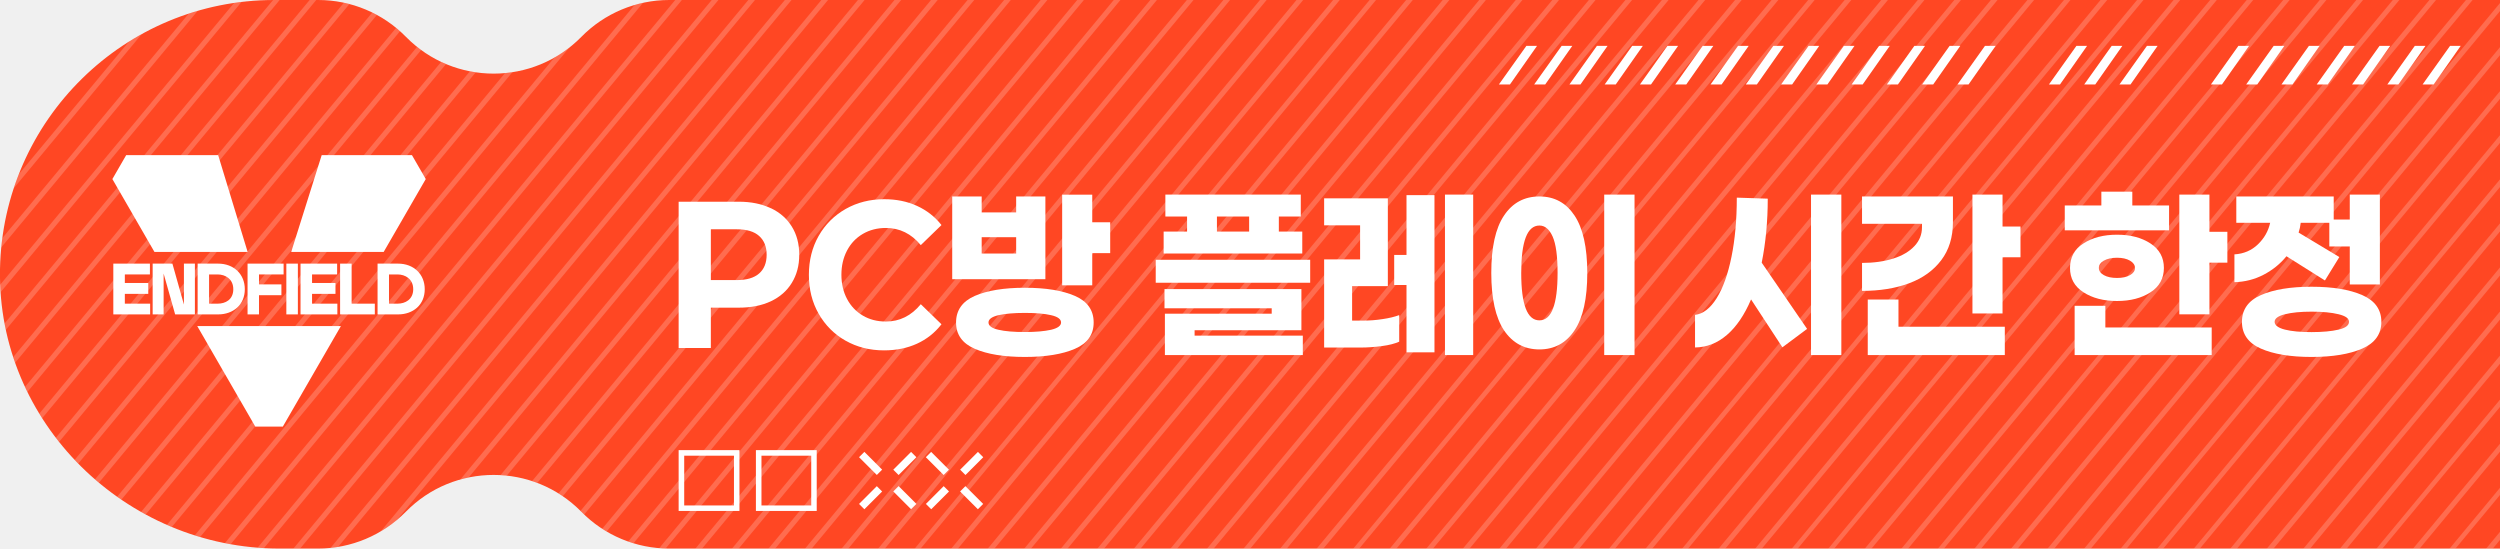
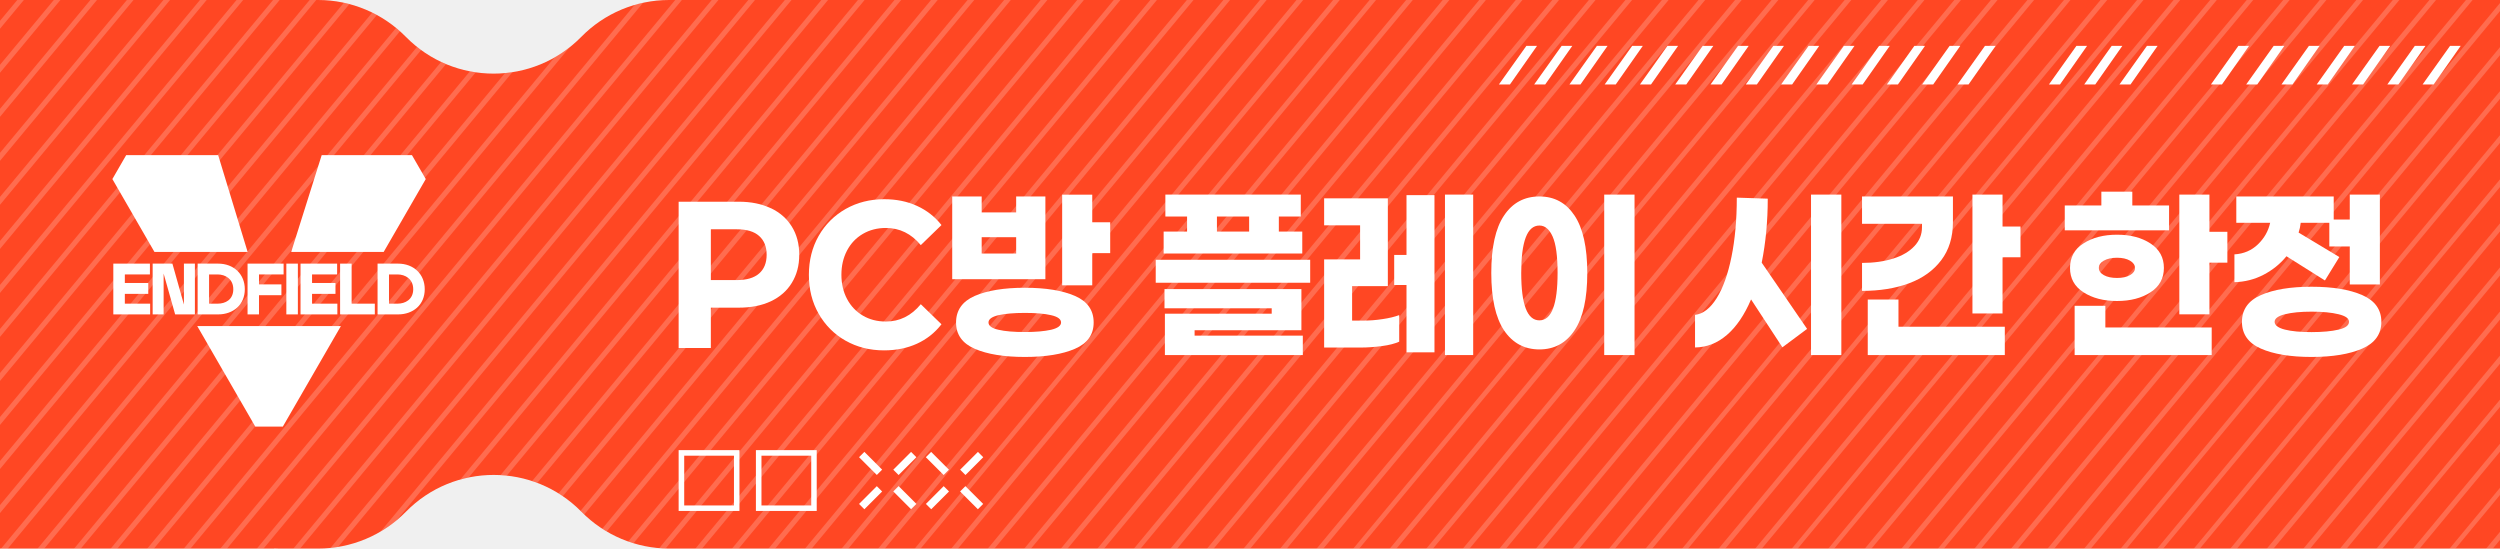
<svg xmlns="http://www.w3.org/2000/svg" id="Layer_2" data-name="Layer 2" viewBox="0 0 319.02 70">
  <defs>
    <clipPath id="clippath">
-       <path d="M319.02,0v70H85.38c-4.21,0-8.25-1.69-11.2-4.7h0c-6.15-6.26-16.24-6.26-22.39,0h0c-2.95,3-6.99,4.7-11.2,4.7h-4.91c-19.63,0-36.06-16.06-35.68-35.68C.37,15.3,15.9,0,35,0h5.6c4.21,0,8.25,1.69,11.2,4.7h0c6.15,6.26,16.24,6.26,22.39,0h0c2.95-3,6.99-4.7,11.2-4.7h233.64Z" fill="none" />
+       <path d="M85.38,0c-4.21,0-8.25,1.69-11.2,4.7h0c-6.15,6.26-16.24,6.26-22.39,0h0c-2.95-3-6.99-4.7-11.2-4.7H0v70h35v-.02c.23,0,.46.02.69.02h4.91c4.21,0,8.25-1.69,11.2-4.7,6.15-6.26,16.24-6.26,22.39,0,2.95,3,6.99,4.7,11.2,4.7h233.64V0H85.38Z" fill="none" />
    </clipPath>
  </defs>
  <g id="_图层_1" data-name="图层 1">
    <g>
      <g clip-path="url(#clippath)">
-         <rect x="-5.37" y="-20.55" width="341.73" height="112" fill="#ff4723" />
-         <g opacity=".2">
-           <path d="M163.9,121h-.86L308.39-54.28c.23.06.68.19.68.19s-.21.31-.31.43L163.97,120.74l-.07.26Z" fill="#fff" />
-           <path d="M182.55,121h-.86L326.56-53.7c.34-.4.71-.56,1.17-.39L182.55,121Z" fill="#fff" />
-           <path d="M201.21,121h-.86L345.4-53.92c.2-.24.72-.28.98-.16L201.21,121Z" fill="#fff" />
-           <path d="M238.52,121h-.86L383.01-54.28l.68.18c.06.02-.12.21-.22.33l-117.68,141.76-27.27,33.01Z" fill="#fff" />
-           <path d="M145.25,121h-.86L289.25-53.7c.35-.43.86-.63,1.13-.34L145.25,121Z" fill="#fff" />
-           <path d="M-41.29,121h-.86L102.71-53.7c.35-.43.86-.63,1.13-.34L-41.29,121Z" fill="#fff" />
-           <path d="M89.28,121h-.86L233.29-53.7c.35-.43.86-.63,1.13-.34L89.28,121Z" fill="#fff" />
-           <path d="M219.86,121h-.86L364.15-54.04c.15-.18.9-.15.84.01L219.86,121Z" fill="#fff" />
-           <path d="M126.59,121h-.86L270.79-53.93c.45-.54.78-.14.87-.22.04-.04.02.03-.04.25L126.59,121Z" fill="#fff" />
-           <path d="M-22.64,121h-.86L121.36-53.7c.35-.43.86-.63,1.13-.34L-22.64,121Z" fill="#fff" />
-           <path d="M-3.99,121h-.86L140.02-53.7c.35-.43.86-.63,1.13-.34L-3.99,121Z" fill="#fff" />
-           <path d="M14.67,121h-.86L158.67-53.7c.35-.43.86-.63,1.13-.34L14.67,121Z" fill="#fff" />
-           <path d="M33.32,121h-.86L177.33-53.7c.35-.43.86-.63,1.13-.34L33.32,121Z" fill="#fff" />
-           <path d="M51.98,121h-.86L195.98-53.7c.35-.43.86-.63,1.13-.34L51.98,121Z" fill="#fff" />
-           <path d="M70.63,121h-.86L215.12-54.27c.22.05.59.15.68.18.06.02-.15.19-.24.31L70.63,121Z" fill="#fff" />
-           <path d="M107.94,121h-.86L251.94-53.7c.35-.43.86-.63,1.13-.34L107.94,121Z" fill="#fff" />
-           <path d="M257.17,121h-.86L401.37-53.93c.45-.54.78-.14.87-.22.04-.04.02.03-.04.25l-145.02,174.9Z" fill="#fff" />
-           <path d="M196.54,121h-.86L340.82-54.03c.16-.19.89-.16.84,0L196.54,121Z" fill="#fff" />
-           <path d="M191.88,121h-.86L336.39-54.31c.37-.44.7.19.64.26-.04.05-.07.11-.18.24l-8.1,9.75L192.41,120.18c-.27.32-.41.58-.53.82Z" fill="#fff" />
-           <path d="M112.6,121h-.86L256.6-53.7c.36-.43.85-.64,1.13-.34L112.6,121Z" fill="#fff" />
-           <path d="M187.22,121h-.86L331.73-54.31c.37-.44.7.19.64.27-.04.05-.07.1-.19.25l-12.59,15.17L187.75,120.18c-.26.32-.41.58-.53.82Z" fill="#fff" />
-           <path d="M177.89,121h-.86L322.17-54.03c.16-.19.89-.16.84,0L177.89,121Z" fill="#fff" />
-           <path d="M173.23,121h-.86L317.33-53.82c.39-.46.48-.36.87-.46l.07.38-115.77,139.46-29.28,35.43Z" fill="#fff" />
-           <path d="M168.57,121h-.86L312.75-53.92c.43-.52.77-.18.87-.24.05-.03.04.02-.04.26L168.57,121Z" fill="#fff" />
-           <path d="M159.24,121h-.86L303.24-53.7c.36-.43.85-.64,1.13-.34L159.24,121Z" fill="#fff" />
-           <path d="M154.57,121h-.86L298.58-53.7c.36-.43.85-.64,1.13-.34L154.57,121Z" fill="#fff" />
-           <path d="M149.91,121h-.86L294.42-54.31c.37-.44.69.19.63.26l-.22.26L149.91,121Z" fill="#fff" />
-           <path d="M140.58,121h-.86L284.59-53.7c.36-.43.85-.64,1.13-.34L140.58,121Z" fill="#fff" />
-           <path d="M135.92,121h-.86L279.92-53.7c.22-.27.49-.41.84-.63.2.26.24.29.18.42L135.92,121Z" fill="#fff" />
-           <path d="M131.26,121h-.86L275.73-54.26l.69.15c.1.02-.2.31-.3.44L131.33,120.74l-.07.26Z" fill="#fff" />
-           <path d="M121.93,121h-.86L265.93-53.7c.36-.43.85-.64,1.13-.34L121.93,121Z" fill="#fff" />
-           <path d="M117.26,121h-.86L261.27-53.7c.36-.43.85-.64,1.13-.34L117.26,121Z" fill="#fff" />
-           <path d="M-36.63,121h-.86L107.46-53.81c.31-.37.85-.49,1.03-.22L-36.63,121Z" fill="#fff" />
-           <path d="M224.53,121h-.86L368.72-53.92c.43-.52.77-.18.87-.24.06-.03.04.02-.04.26L224.53,121Z" fill="#fff" />
-           <path d="M-27.3,121h-.86L116.7-53.7c.36-.43.85-.64,1.13-.34L-27.3,121Z" fill="#fff" />
-           <path d="M252.51,121h-.86L396.6-53.81c.12-.15.47-.35.6-.4s.57.13.34.29L252.51,121Z" fill="#fff" />
-           <path d="M-17.97,121h-.86L126.03-53.7c.36-.43.85-.64,1.13-.34L-17.97,121Z" fill="#fff" />
-           <path d="M-13.31,121h-.86L130.69-53.7c.36-.43.85-.64,1.13-.34L-13.31,121Z" fill="#fff" />
-           <path d="M-8.65,121h-.86L135.35-53.7c.36-.43.85-.64,1.13-.34L-8.65,121Z" fill="#fff" />
-           <path d="M247.84,121h-.86L392.03-53.92c.21-.25.7-.29.99-.17L247.84,121Z" fill="#fff" />
-           <path d="M.68,121H-.18L144.68-53.7c.36-.43.85-.64,1.13-.34L.68,121Z" fill="#fff" />
-           <path d="M5.34,121h-.86L149.34-53.7c.36-.43.85-.64,1.13-.34L5.34,121Z" fill="#fff" />
-           <path d="M10,121h-.86L154.1-53.81c.31-.37.85-.49,1.03-.22L10,121Z" fill="#fff" />
-           <path d="M243.18,121h-.86L387.46-54.03c.16-.19.89-.16.85,0L243.18,121Z" fill="#fff" />
-           <path d="M19.33,121h-.86L163.33-53.7c.36-.43.85-.64,1.13-.34L19.33,121Z" fill="#fff" />
-           <path d="M23.99,121h-.86L168-53.7c.36-.43.85-.64,1.13-.34L23.99,121Z" fill="#fff" />
-           <path d="M28.66,121h-.86L172.66-53.7c.36-.43.85-.64,1.13-.34L28.66,121Z" fill="#fff" />
-           <path d="M233.85,121h-.86L378.36-54.31c.37-.44.7.2.65.27-.04.05-.05.08-.21.27L233.93,120.74l-.07.26Z" fill="#fff" />
-           <path d="M37.99,121h-.86L182.26-54.03c.16-.19.89-.16.85,0L37.99,121Z" fill="#fff" />
-           <path d="M42.65,121h-.86L186.65-53.7c.36-.43.85-.64,1.13-.34L42.65,121Z" fill="#fff" />
-           <path d="M47.31,121h-.86L191.59-54.03c.16-.19.89-.16.84,0L47.31,121Z" fill="#fff" />
-           <path d="M229.19,121h-.86L373.7-54.31c.37-.44.7.2.64.27-.04.05-.05.08-.21.27L229.26,120.74l-.07.26Z" fill="#fff" />
-           <path d="M56.64,121h-.86L200.64-53.7c.36-.43.85-.64,1.13-.34L56.64,121Z" fill="#fff" />
-           <path d="M61.3,121h-.86L205.31-53.7c.36-.43.85-.64,1.13-.34L61.3,121Z" fill="#fff" />
-           <path d="M65.97,121h-.86L209.97-53.7c.36-.43.85-.64,1.13-.34L65.97,121Z" fill="#fff" />
-           <polygon points="215.2 121 214.34 121 359.48 -54.03 360.2 -54.28 360.22 -53.91 215.2 121" fill="#fff" />
-           <path d="M75.3,121h-.86L219.8-54.31c.37-.44.7.2.64.27-.04.05-.05.08-.21.27L75.83,120.18c-.26.32-.41.58-.53.82Z" fill="#fff" />
-           <path d="M79.96,121h-.86L223.96-53.7c.36-.43.85-.64,1.13-.34L79.96,121Z" fill="#fff" />
-           <path d="M84.62,121h-.86L228.72-53.81c.31-.37.85-.49,1.03-.22L84.62,121Z" fill="#fff" />
-           <path d="M-31.97,121h-.86L112.04-53.7c.36-.43.85-.64,1.13-.34L-31.97,121Z" fill="#fff" />
-           <path d="M93.95,121h-.86L237.95-53.7c.36-.43.85-.64,1.13-.34L93.95,121Z" fill="#fff" />
-           <path d="M98.61,121h-.86L242.89-54.03c.16-.19.89-.16.85,0L98.61,121Z" fill="#fff" />
-           <path d="M103.27,121h-.86L247.28-53.7c.36-.43.85-.64,1.13-.34L103.27,121Z" fill="#fff" />
-           <path d="M210.53,121h-.86L354.64-53.82c.61-.74.85-.28.96-.35.08-.05,0,.2-.06.28l-.27.32L210.53,121Z" fill="#fff" />
-           <path d="M205.87,121h-.86L349.87-53.7c.71-.85,1.18-.37,1.18-.37l-.24.3L205.95,120.74l-.07.26Z" fill="#fff" />
-           <path d="M261.83,121h-.86L406.34-54.31c.37-.44.68.18.63.25l-.16.24-.22.27-144.23,173.73c-.26.32-.41.58-.53.82Z" fill="#fff" />
-           <path d="M266.5,121h-.86L410.6-53.82c.61-.74.85-.28.96-.35.08-.05,0,.2-.06.28l-.27.32-144.74,174.56Z" fill="#fff" />
-           <path d="M271.16,121h-.86L415.26-53.82c.26.02.34.02.34.02l-.05.69-144.32,173.84-.07.26Z" fill="#fff" />
-           <path d="M-45.7,120.19v-1.01c.23-.08.47-.24.73-.56L98.07-53.69c.31-.47.85-.68,1.13-.33L-44.97,119.64c-.25.3-.51.46-.73.55Z" fill="#fff" />
-           <path d="M275.82,121h-.86L415.51-48.5c.08.32.09.91-.1,1.14l-139.58,168.35Z" fill="#fff" />
-           <path d="M-45.7,114.52v-1.01c.12.02.09.25.78-.58L93.26-53.52c.62-.74.75-.77,1.31-.56L-45.03,114.1c-.2.25-.49.39-.67.42Z" fill="#fff" />
-           <path d="M280.49,121h-.86L415.32-42.65l.34.07c-.08.42-.02.56-.18.75l-134.99,162.83Z" fill="#fff" />
-           <path d="M-45.7,109.05v-1.01c.07-.04.38-.23.5-.38L88.74-53.69c.35-.42.65-.61,1.17-.39L-45.01,108.45c-.24.29-.49.47-.69.6Z" fill="#fff" />
-           <path d="M285.15,121h-.86L415.38-37.11c.2.03.26.7.07.93l-130.31,157.18Z" fill="#fff" />
-           <path d="M-45.7,103.38v-1.01c.16-.07.42-.23.62-.47L84.08-53.69c.34-.42.67-.6,1.17-.39L-45.08,102.92c-.2.24-.46.4-.62.47Z" fill="#fff" />
-           <path d="M289.81,121h-.86L415.16-31.22c.05-.06.27-.22.33-.26s.19.45.16.52c-.2.43-.74,1.12-1.19,1.67l-124.56,150.04-.07.26Z" fill="#fff" />
-           <path d="M-45.7,97.71v-1.01c.17-.05.45-.21.65-.45L79.41-53.69c.35-.42.65-.61,1.17-.39L-45.05,97.26c-.2.24-.48.4-.65.45Z" fill="#fff" />
-           <path d="M294.48,121h-.86L415.5-26.02c.25.76-.08,1.13-.54,1.68l-120.48,145.34Z" fill="#fff" />
-           <path d="M-45.7,92.24v-1.22c.18-.03.47-.18.67-.42L74.75-53.69c.35-.42.65-.61,1.17-.39L-45.04,91.64c-.23.28-.48.47-.66.61Z" fill="#fff" />
-           <path d="M299.14,121h-.86L415.44-20.33c.15.32.16.82-.05,1.08l-116.25,140.25Z" fill="#fff" />
-           <path d="M-45.7,86.57v-1.01c.2-.13.45-.31.69-.6L70.18-53.8c.31-.39.81-.52,1.04-.22L-45.1,86.09c-.19.22-.46.4-.6.48Z" fill="#fff" />
-           <path d="M303.8,121h-.86L415.43-14.7c.17.36.17.82-.07,1.1l-111.56,134.6Z" fill="#fff" />
-           <path d="M-45.7,80.9v-1.01c.16-.07.42-.22.62-.46L65.42-53.69c.34-.42.66-.6,1.17-.39L-45.07,80.43c-.2.24-.47.4-.63.47Z" fill="#fff" />
-           <path d="M308.5,121h-.85L415.43-9.04c.36.68,0,1.03-.42,1.53l-106.51,128.51Z" fill="#fff" />
-           <path d="M-45.7,75.23v-1.01c.17-.05.45-.2.65-.45L60.76-53.69c.35-.42.65-.61,1.17-.39L-44.97,74.7c-.25.3-.5.46-.73.53Z" fill="#fff" />
-           <path d="M312.76,121h-.85L415.45-3.93c.27.6.06.95-.33,1.42l-102.36,123.51Z" fill="#fff" />
-           <path d="M-45.7,69.76v-1.01c.14-.1.38-.28.58-.51L56.1-53.69c.35-.42.65-.61,1.17-.39L-45.03,69.15c-.24.28-.48.47-.67.61Z" fill="#fff" />
-           <path d="M317.42,121h-.85L415.44,1.7c.3.62.05.97-.34,1.44l-97.67,117.86Z" fill="#fff" />
-           <path d="M-45.7,64.09v-1.01c.14-.08.42-.26.6-.48L51.43-53.69c.35-.42.65-.6,1.17-.39L-45,63.5c-.24.29-.5.47-.7.59Z" fill="#fff" />
-           <path d="M-45.7,58.42v-1.01c.22-.11.48-.28.72-.57L46.77-53.69c.36-.44.81-.66,1.13-.34L-45.09,57.98c-.2.24-.45.38-.62.44Z" fill="#fff" />
-           <path d="M-45.7,52.75v-1.01c.18-.05.46-.2.66-.45L42.11-53.69c.37-.44.8-.67,1.13-.34L-44.96,52.22c-.25.31-.5.46-.74.53Z" fill="#fff" />
-           <path d="M-45.7,47.28v-1.01c.19-.14.43-.33.67-.61L37.44-53.69c.37-.44.79-.67,1.13-.34L-45.02,46.68c-.24.29-.49.47-.68.61Z" fill="#fff" />
-           <path d="M-45.7,41.61v-1.01c.07-.03.4-.23.51-.36L32.78-53.69c.37-.44.79-.67,1.14-.34L-45.09,41.14c-.18.22-.47.4-.61.47Z" fill="#fff" />
-           <path d="M-45.7,35.94v-1.01c.17-.07.44-.23.64-.47L28.12-53.69c.36-.44.8-.65,1.14-.34L-45.08,35.5c-.19.23-.46.39-.63.44Z" fill="#fff" />
-           <path d="M-45.7,30.27v-1.01c.24-.07.48-.23.74-.53L23.45-53.69c.35-.42.64-.6,1.17-.39L-44.96,29.75c-.25.31-.5.46-.74.52Z" fill="#fff" />
-           <path d="M-45.7,24.8v-1.01c.19-.13.44-.32.67-.6L18.79-53.69c.35-.42.64-.6,1.17-.39L-45.12,24.32c-.18.22-.45.4-.59.49Z" fill="#fff" />
-           <path d="M-45.7,19.13v-1.01c.14-.07.43-.25.61-.47L14.13-53.69c.35-.42.64-.59,1.17-.39L-45.09,18.67c-.2.24-.45.4-.61.47Z" fill="#fff" />
-           <path d="M-45.7,13.46v-1.01c.16-.05.43-.21.62-.44L9.47-53.69c.34-.41.65-.58,1.17-.39L-45.08,13.03c-.19.22-.47.38-.63.43Z" fill="#fff" />
-           <path d="M-45.7,7.79v-1.01c.24-.07.49-.22.74-.52L4.8-53.69c.35-.42.64-.59,1.17-.39L-45.04,7.38c-.19.23-.49.38-.66.42Z" fill="#fff" />
-           <path d="M-45.7,2.32v-1.01c.19-.13.45-.32.68-.6L.14-53.69c.37-.44.78-.64,1.14-.35L-45.11,1.84c-.18.22-.45.4-.59.48Z" fill="#fff" />
+         <g>
+           <rect x="-5.37" y="-20.55" width="341.73" height="112" fill="#ff4723" />
+           <g opacity=".2">
+             <path d="M163.9,121h-.86L308.39-54.28c.23.06.68.19.68.19s-.21.31-.31.43L163.97,120.74l-.07.26Z" fill="#fff" />
+             <path d="M182.55,121h-.86L326.56-53.7c.34-.4.71-.56,1.17-.39L182.55,121Z" fill="#fff" />
+             <path d="M201.21,121h-.86L345.4-53.92c.2-.24.72-.28.98-.16L201.21,121Z" fill="#fff" />
+             <path d="M238.52,121h-.86L383.01-54.28l.68.18c.06.02-.12.21-.22.33l-117.68,141.76-27.27,33.01Z" fill="#fff" />
+             <path d="M145.25,121h-.86L289.25-53.7c.35-.43.86-.63,1.13-.34L145.25,121Z" fill="#fff" />
+             <path d="M-41.29,121h-.86L102.71-53.7c.35-.43.86-.63,1.13-.34L-41.29,121Z" fill="#fff" />
+             <path d="M89.28,121h-.86L233.29-53.7c.35-.43.86-.63,1.13-.34L89.28,121Z" fill="#fff" />
+             <path d="M219.86,121h-.86L364.15-54.04c.15-.18.9-.15.84.01L219.86,121Z" fill="#fff" />
+             <path d="M126.59,121h-.86L270.79-53.93c.45-.54.78-.14.87-.22.04-.04.02.03-.04.25L126.59,121Z" fill="#fff" />
+             <path d="M-22.64,121h-.86L121.36-53.7c.35-.43.86-.63,1.13-.34L-22.64,121Z" fill="#fff" />
+             <path d="M-3.99,121h-.86L140.02-53.7c.35-.43.86-.63,1.13-.34L-3.99,121Z" fill="#fff" />
+             <path d="M14.67,121h-.86L158.67-53.7c.35-.43.86-.63,1.13-.34L14.67,121Z" fill="#fff" />
+             <path d="M33.32,121h-.86L177.33-53.7c.35-.43.86-.63,1.13-.34L33.32,121Z" fill="#fff" />
+             <path d="M51.98,121h-.86L195.98-53.7c.35-.43.86-.63,1.13-.34L51.98,121Z" fill="#fff" />
+             <path d="M70.63,121h-.86L215.12-54.27c.22.05.59.15.68.18.06.02-.15.19-.24.31L70.63,121Z" fill="#fff" />
+             <path d="M107.94,121h-.86L251.94-53.7c.35-.43.86-.63,1.13-.34L107.94,121Z" fill="#fff" />
+             <path d="M257.17,121h-.86L401.37-53.93c.45-.54.78-.14.87-.22.04-.04.02.03-.04.25l-145.02,174.9Z" fill="#fff" />
+             <path d="M196.54,121h-.86L340.82-54.03c.16-.19.89-.16.84,0L196.54,121Z" fill="#fff" />
+             <path d="M191.88,121h-.86L336.39-54.31c.37-.44.7.19.64.26-.04.05-.07.11-.18.24l-8.1,9.75L192.41,120.18c-.27.32-.41.58-.53.82Z" fill="#fff" />
+             <path d="M112.6,121h-.86L256.6-53.7c.36-.43.85-.64,1.13-.34L112.6,121Z" fill="#fff" />
+             <path d="M187.22,121h-.86L331.73-54.31c.37-.44.7.19.64.27-.04.05-.07.1-.19.25l-12.59,15.17L187.75,120.18c-.26.32-.41.58-.53.82Z" fill="#fff" />
+             <path d="M177.89,121h-.86L322.17-54.03c.16-.19.89-.16.84,0L177.89,121Z" fill="#fff" />
+             <path d="M173.23,121h-.86L317.33-53.82c.39-.46.48-.36.87-.46l.07.38-115.77,139.46-29.28,35.43Z" fill="#fff" />
+             <path d="M168.57,121h-.86L312.75-53.92c.43-.52.77-.18.87-.24.05-.03.04.02-.04.26L168.57,121Z" fill="#fff" />
+             <path d="M159.24,121h-.86L303.24-53.7c.36-.43.85-.64,1.13-.34L159.24,121Z" fill="#fff" />
+             <path d="M154.57,121h-.86L298.58-53.7c.36-.43.85-.64,1.13-.34L154.57,121Z" fill="#fff" />
+             <path d="M149.91,121h-.86L294.42-54.31c.37-.44.69.19.63.26l-.22.26L149.91,121Z" fill="#fff" />
+             <path d="M140.58,121h-.86L284.59-53.7c.36-.43.85-.64,1.13-.34L140.58,121Z" fill="#fff" />
+             <path d="M135.92,121h-.86L279.92-53.7c.22-.27.49-.41.84-.63.2.26.24.29.18.42L135.92,121Z" fill="#fff" />
+             <path d="M131.26,121h-.86L275.73-54.26l.69.15c.1.02-.2.31-.3.44L131.33,120.74l-.07.26Z" fill="#fff" />
+             <path d="M121.93,121h-.86L265.93-53.7c.36-.43.85-.64,1.13-.34L121.93,121Z" fill="#fff" />
+             <path d="M117.26,121h-.86L261.27-53.7c.36-.43.85-.64,1.13-.34L117.26,121Z" fill="#fff" />
+             <path d="M-36.63,121h-.86L107.46-53.81c.31-.37.85-.49,1.03-.22L-36.63,121Z" fill="#fff" />
+             <path d="M224.53,121h-.86L368.72-53.92c.43-.52.77-.18.87-.24.06-.03.04.02-.04.26L224.53,121Z" fill="#fff" />
+             <path d="M-27.3,121h-.86L116.7-53.7c.36-.43.85-.64,1.13-.34L-27.3,121Z" fill="#fff" />
+             <path d="M252.51,121h-.86L396.6-53.81c.12-.15.47-.35.6-.4s.57.13.34.29L252.51,121Z" fill="#fff" />
+             <path d="M-17.97,121h-.86L126.03-53.7c.36-.43.85-.64,1.13-.34L-17.97,121Z" fill="#fff" />
+             <path d="M-13.31,121h-.86L130.69-53.7c.36-.43.85-.64,1.13-.34L-13.31,121Z" fill="#fff" />
+             <path d="M-8.65,121h-.86L135.35-53.7c.36-.43.85-.64,1.13-.34L-8.65,121Z" fill="#fff" />
+             <path d="M247.84,121h-.86L392.03-53.92c.21-.25.7-.29.99-.17L247.84,121Z" fill="#fff" />
+             <path d="M.68,121H-.18L144.68-53.7c.36-.43.85-.64,1.13-.34L.68,121Z" fill="#fff" />
+             <path d="M5.34,121h-.86L149.34-53.7c.36-.43.85-.64,1.13-.34L5.34,121Z" fill="#fff" />
+             <path d="M10,121h-.86L154.1-53.81c.31-.37.85-.49,1.03-.22L10,121Z" fill="#fff" />
+             <path d="M243.18,121h-.86L387.46-54.03c.16-.19.89-.16.85,0L243.18,121Z" fill="#fff" />
+             <path d="M19.33,121h-.86L163.33-53.7c.36-.43.85-.64,1.13-.34L19.33,121Z" fill="#fff" />
+             <path d="M23.99,121h-.86L168-53.7c.36-.43.85-.64,1.13-.34L23.99,121Z" fill="#fff" />
+             <path d="M28.66,121h-.86L172.66-53.7c.36-.43.85-.64,1.13-.34L28.66,121Z" fill="#fff" />
+             <path d="M233.85,121h-.86L378.36-54.31c.37-.44.7.2.65.27-.04.05-.05.08-.21.27L233.93,120.74l-.07.26Z" fill="#fff" />
+             <path d="M37.99,121h-.86L182.26-54.03c.16-.19.89-.16.85,0L37.99,121Z" fill="#fff" />
+             <path d="M42.65,121h-.86L186.65-53.7c.36-.43.85-.64,1.13-.34L42.65,121Z" fill="#fff" />
+             <path d="M47.31,121h-.86L191.59-54.03c.16-.19.89-.16.84,0L47.31,121Z" fill="#fff" />
+             <path d="M229.19,121h-.86L373.7-54.31c.37-.44.7.2.64.27-.04.05-.05.08-.21.27L229.26,120.74l-.07.26Z" fill="#fff" />
+             <path d="M56.64,121h-.86L200.64-53.7c.36-.43.85-.64,1.13-.34L56.64,121Z" fill="#fff" />
+             <path d="M61.3,121h-.86L205.31-53.7c.36-.43.85-.64,1.13-.34L61.3,121Z" fill="#fff" />
+             <path d="M65.97,121h-.86L209.97-53.7c.36-.43.85-.64,1.13-.34L65.97,121Z" fill="#fff" />
+             <polygon points="215.2 121 214.34 121 359.48 -54.03 360.2 -54.28 360.22 -53.91 215.2 121" fill="#fff" />
+             <path d="M75.3,121h-.86L219.8-54.31c.37-.44.7.2.64.27-.04.05-.05.08-.21.27L75.83,120.18c-.26.32-.41.58-.53.82Z" fill="#fff" />
+             <path d="M79.96,121h-.86L223.96-53.7c.36-.43.85-.64,1.13-.34L79.96,121Z" fill="#fff" />
+             <path d="M84.62,121h-.86L228.72-53.81c.31-.37.85-.49,1.03-.22L84.62,121Z" fill="#fff" />
+             <path d="M-31.97,121h-.86L112.04-53.7c.36-.43.85-.64,1.13-.34L-31.97,121Z" fill="#fff" />
+             <path d="M93.95,121h-.86L237.95-53.7c.36-.43.85-.64,1.13-.34L93.95,121Z" fill="#fff" />
+             <path d="M98.61,121h-.86L242.89-54.03c.16-.19.89-.16.85,0L98.61,121Z" fill="#fff" />
+             <path d="M103.27,121h-.86L247.28-53.7c.36-.43.85-.64,1.13-.34L103.27,121Z" fill="#fff" />
+             <path d="M210.53,121h-.86L354.64-53.82c.61-.74.85-.28.96-.35.08-.05,0,.2-.06.28l-.27.32L210.53,121Z" fill="#fff" />
+             <path d="M205.87,121h-.86L349.87-53.7c.71-.85,1.18-.37,1.18-.37l-.24.3L205.95,120.74l-.07.26Z" fill="#fff" />
+             <path d="M261.83,121h-.86L406.34-54.31c.37-.44.68.18.63.25l-.16.24-.22.27-144.23,173.73c-.26.32-.41.58-.53.82Z" fill="#fff" />
+             <path d="M266.5,121h-.86L410.6-53.82c.61-.74.85-.28.96-.35.08-.05,0,.2-.06.28l-.27.32-144.74,174.56Z" fill="#fff" />
+             <path d="M271.16,121h-.86L415.26-53.82c.26.02.34.02.34.02l-.05.69-144.32,173.84-.07.26Z" fill="#fff" />
+             <path d="M-45.7,120.19v-1.01c.23-.08.47-.24.73-.56L98.07-53.69c.31-.47.85-.68,1.13-.33L-44.97,119.64c-.25.3-.51.46-.73.55Z" fill="#fff" />
+             <path d="M275.82,121h-.86L415.51-48.5c.08.32.09.91-.1,1.14l-139.58,168.35Z" fill="#fff" />
+             <path d="M-45.7,114.52v-1.01c.12.02.09.25.78-.58L93.26-53.52c.62-.74.75-.77,1.31-.56L-45.03,114.1c-.2.25-.49.39-.67.42Z" fill="#fff" />
+             <path d="M280.49,121h-.86L415.32-42.65l.34.07c-.08.42-.02.56-.18.75l-134.99,162.83Z" fill="#fff" />
+             <path d="M-45.7,109.05v-1.01c.07-.04.38-.23.5-.38L88.74-53.69c.35-.42.65-.61,1.17-.39L-45.01,108.45c-.24.29-.49.47-.69.6Z" fill="#fff" />
+             <path d="M285.15,121h-.86L415.38-37.11c.2.03.26.7.07.93l-130.31,157.18Z" fill="#fff" />
+             <path d="M-45.7,103.38v-1.01c.16-.07.42-.23.62-.47L84.08-53.69c.34-.42.67-.6,1.17-.39L-45.08,102.92c-.2.24-.46.4-.62.47Z" fill="#fff" />
+             <path d="M289.81,121h-.86L415.16-31.22c.05-.06.27-.22.33-.26s.19.45.16.52c-.2.43-.74,1.12-1.19,1.67l-124.56,150.04-.07.26Z" fill="#fff" />
+             <path d="M-45.7,97.71v-1.01c.17-.05.45-.21.65-.45L79.41-53.69c.35-.42.65-.61,1.17-.39L-45.05,97.26c-.2.24-.48.4-.65.45Z" fill="#fff" />
+             <path d="M294.48,121h-.86L415.5-26.02c.25.76-.08,1.13-.54,1.68l-120.48,145.34Z" fill="#fff" />
+             <path d="M-45.7,92.24v-1.22c.18-.03.47-.18.67-.42L74.75-53.69c.35-.42.65-.61,1.17-.39L-45.04,91.64c-.23.28-.48.47-.66.61Z" fill="#fff" />
+             <path d="M299.14,121h-.86L415.44-20.33c.15.32.16.82-.05,1.08l-116.25,140.25Z" fill="#fff" />
+             <path d="M-45.7,86.57v-1.01c.2-.13.45-.31.69-.6L70.18-53.8c.31-.39.81-.52,1.04-.22L-45.1,86.09c-.19.22-.46.4-.6.48Z" fill="#fff" />
+             <path d="M303.8,121h-.86L415.43-14.7c.17.36.17.82-.07,1.1l-111.56,134.6Z" fill="#fff" />
+             <path d="M-45.7,80.9v-1.01c.16-.07.42-.22.62-.46L65.42-53.69c.34-.42.66-.6,1.17-.39L-45.07,80.43c-.2.24-.47.4-.63.47Z" fill="#fff" />
+             <path d="M308.5,121h-.85L415.43-9.04c.36.68,0,1.03-.42,1.53l-106.51,128.51Z" fill="#fff" />
+             <path d="M-45.7,75.23v-1.01c.17-.05.45-.2.65-.45L60.76-53.69c.35-.42.65-.61,1.17-.39L-44.97,74.7c-.25.3-.5.46-.73.53Z" fill="#fff" />
+             <path d="M312.76,121h-.85L415.45-3.93c.27.6.06.95-.33,1.42l-102.36,123.51Z" fill="#fff" />
+             <path d="M-45.7,69.76v-1.01c.14-.1.38-.28.58-.51L56.1-53.69c.35-.42.65-.61,1.17-.39L-45.03,69.15c-.24.28-.48.47-.67.61Z" fill="#fff" />
+             <path d="M317.42,121h-.85L415.44,1.7c.3.62.05.97-.34,1.44l-97.67,117.86Z" fill="#fff" />
+             <path d="M-45.7,64.09v-1.01c.14-.08.42-.26.6-.48L51.43-53.69c.35-.42.65-.6,1.17-.39L-45,63.5c-.24.29-.5.47-.7.59Z" fill="#fff" />
+             <path d="M-45.7,58.42v-1.01c.22-.11.48-.28.72-.57L46.77-53.69c.36-.44.81-.66,1.13-.34L-45.09,57.98c-.2.24-.45.38-.62.44Z" fill="#fff" />
+             <path d="M-45.7,52.75v-1.01c.18-.05.46-.2.66-.45L42.11-53.69c.37-.44.8-.67,1.13-.34L-44.96,52.22c-.25.31-.5.46-.74.53Z" fill="#fff" />
+             <path d="M-45.7,47.28v-1.01c.19-.14.43-.33.67-.61L37.44-53.69c.37-.44.79-.67,1.13-.34L-45.02,46.68c-.24.29-.49.47-.68.61Z" fill="#fff" />
+             <path d="M-45.7,41.61v-1.01c.07-.03.4-.23.51-.36L32.78-53.69c.37-.44.79-.67,1.14-.34L-45.09,41.14c-.18.22-.47.4-.61.47Z" fill="#fff" />
+             <path d="M-45.7,35.94v-1.01c.17-.07.44-.23.64-.47L28.12-53.69c.36-.44.8-.65,1.14-.34L-45.08,35.5c-.19.23-.46.39-.63.44Z" fill="#fff" />
+             <path d="M-45.7,30.27v-1.01c.24-.07.48-.23.74-.53L23.45-53.69c.35-.42.64-.6,1.17-.39L-44.96,29.75c-.25.31-.5.46-.74.52Z" fill="#fff" />
+             <path d="M-45.7,24.8v-1.01c.19-.13.44-.32.67-.6L18.79-53.69c.35-.42.64-.6,1.17-.39L-45.12,24.32c-.18.22-.45.4-.59.49Z" fill="#fff" />
+             <path d="M-45.7,19.13v-1.01c.14-.07.43-.25.61-.47L14.13-53.69c.35-.42.64-.59,1.17-.39L-45.09,18.67c-.2.24-.45.4-.61.47Z" fill="#fff" />
+             <path d="M-45.7,13.46v-1.01c.16-.05.43-.21.62-.44L9.47-53.69c.34-.41.65-.58,1.17-.39L-45.08,13.03c-.19.22-.47.38-.63.43Z" fill="#fff" />
+             <path d="M-45.7,7.79v-1.01c.24-.07.49-.22.74-.52L4.8-53.69c.35-.42.64-.59,1.17-.39L-45.04,7.38c-.19.23-.49.38-.66.42Z" fill="#fff" />
+             <path d="M-45.7,2.32v-1.01c.19-.13.45-.32.68-.6L.14-53.69c.37-.44.78-.64,1.14-.35L-45.11,1.84c-.18.22-.45.4-.59.48Z" fill="#fff" />
+           </g>
        </g>
      </g>
      <g>
        <path d="M31.6,32.15l-3.76-12.35h-11.74c-.78,1.36-.98,1.69-1.76,3.05l5.37,9.3h11.89Z" fill="#fff" />
        <path d="M54.33,22.85c-.78-1.36-.98-1.69-1.76-3.05h-11.52l-3.89,12.35h11.8l5.37-9.3Z" fill="#fff" />
        <path d="M32.57,54.44h3.52l7.41-12.83h-18.33l7.41,12.83Z" fill="#fff" />
        <polygon points="44.87 33.64 43.4 33.64 43.4 40.12 47.83 40.12 47.83 38.75 44.87 38.75 44.87 33.64" fill="#fff" />
        <rect x="36.54" y="33.64" width="1.47" height="6.48" fill="#fff" />
        <polygon points="36.19 35.02 36.19 33.64 31.59 33.64 31.59 40.12 33.05 40.12 33.05 37.67 35.91 37.67 35.91 36.29 33.05 36.29 33.05 35.02 36.19 35.02" fill="#fff" />
        <path d="M25.22,33.64v6.48h2.63c.95,0,1.8-.31,2.41-.86.64-.58.98-1.4.98-2.35,0-1.92-1.4-3.27-3.41-3.27h-2.62ZM29.77,36.91c0,1.35-1.03,1.84-1.99,1.84h-1.1v-3.73h1.08c1,0,2.01.58,2.01,1.89Z" fill="#fff" />
        <path d="M50.8,33.64h-2.62v6.48h2.63c.95,0,1.8-.31,2.41-.86.64-.58.98-1.4.98-2.35,0-1.92-1.4-3.27-3.41-3.27ZM50.74,38.75h-1.1v-3.73h1.08c1,0,2.01.58,2.01,1.89s-1.03,1.84-1.99,1.84Z" fill="#fff" />
        <polygon points="15.93 37.5 18.92 37.5 18.92 36.11 15.93 36.11 15.93 35.02 19.13 35.02 19.13 33.64 14.46 33.64 14.46 40.12 19.16 40.12 19.16 38.75 15.93 38.75 15.93 37.5" fill="#fff" />
        <polygon points="43.02 35.02 43.02 33.64 38.35 33.64 38.35 40.12 43.05 40.12 43.05 38.75 39.82 38.75 39.82 37.5 42.81 37.5 42.81 36.11 39.82 36.11 39.82 35.02 43.02 35.02" fill="#fff" />
        <polygon points="23.47 38.86 22 33.64 19.48 33.64 19.48 40.12 20.88 40.12 20.88 34.91 22.35 40.12 24.87 40.12 24.87 33.64 23.47 33.64 23.47 38.86" fill="#fff" />
      </g>
      <g>
        <path d="M98.36,26.56c1.16.55,2.05,1.33,2.68,2.35.63,1.01.95,2.21.95,3.6s-.32,2.56-.95,3.59-1.52,1.8-2.68,2.35c-1.16.54-2.52.81-4.08.81h-3.57v5.15h-4.11v-18.67h7.68c1.56,0,2.92.28,4.08.83ZM96.87,34.9c.64-.56.96-1.36.96-2.39s-.32-1.83-.96-2.4c-.64-.57-1.58-.85-2.83-.85h-3.33v6.48h3.33c1.24,0,2.19-.28,2.83-.84Z" fill="#fff" />
        <path d="M107.91,43.48c-1.46-.83-2.6-1.97-3.44-3.44s-1.25-3.12-1.25-4.97.42-3.51,1.25-4.97,1.99-2.61,3.45-3.44c1.47-.83,3.11-1.24,4.92-1.24,1.53,0,2.92.28,4.17.85,1.25.57,2.3,1.39,3.13,2.45l-2.64,2.56c-1.21-1.46-2.69-2.19-4.45-2.19-1.1,0-2.08.25-2.95.76s-1.53,1.21-2.01,2.12c-.48.91-.72,1.94-.72,3.09s.24,2.19.72,3.09c.48.91,1.15,1.61,2.01,2.12s1.84.76,2.95.76c1.76,0,3.24-.74,4.45-2.21l2.64,2.56c-.84,1.08-1.88,1.91-3.13,2.48-1.25.57-2.65.85-4.2.85-1.81,0-3.45-.41-4.91-1.24Z" fill="#fff" />
        <path d="M121.51,35.63v-10.56h3.76v2.03h4.4v-2.03h3.73v10.56h-11.89ZM137.17,37.76c1.59.69,2.39,1.82,2.39,3.39s-.8,2.67-2.39,3.36c-1.59.69-3.72,1.04-6.39,1.04s-4.8-.35-6.39-1.04c-1.59-.69-2.39-1.81-2.39-3.36s.8-2.69,2.39-3.39c1.59-.69,3.72-1.04,6.39-1.04s4.8.35,6.39,1.04ZM129.67,30.27h-4.4v2.08h4.4v-2.08ZM134.13,42.08c.84-.2,1.27-.51,1.27-.93s-.42-.74-1.27-.93c-.84-.2-1.96-.29-3.35-.29s-2.53.1-3.37.29c-.84.2-1.27.51-1.27.93s.42.74,1.27.93c.84.2,1.97.29,3.37.29s2.5-.1,3.35-.29ZM141.67,32.3h-2.29v4.11h-3.84v-11.57h3.84v3.52h2.29v3.95Z" fill="#fff" />
        <path d="M167.19,36.08h-19.71v-2.93h19.71v2.93ZM148.49,32.35v-2.8h2.99v-1.92h-2.77v-2.8h17.28v2.8h-2.8v1.92h2.99v2.8h-17.68ZM166.25,42.83v2.48h-17.6v-5.28h13.63v-.69h-13.68v-2.45h17.47v5.25h-13.63v.69h13.81ZM159.4,29.55v-1.92h-4.11v1.92h4.11Z" fill="#fff" />
        <path d="M176.43,40.72c.83-.12,1.53-.29,2.12-.51v3.39c-.55.25-1.28.44-2.2.56-.92.12-1.82.19-2.71.19h-4.67v-11.25h4.59v-4.35h-4.59v-3.44h8.13v11.2h-4.56v4.4h1.47c.78,0,1.59-.06,2.41-.19ZM183.05,24.91v20.05h-3.57v-8.59h-1.57v-3.84h1.57v-7.63h3.57ZM187.99,45.31h-3.6v-20.48h3.6v20.48Z" fill="#fff" />
        <path d="M200.92,27.5c1.08,1.62,1.63,4.06,1.63,7.33s-.54,5.72-1.63,7.33c-1.08,1.62-2.58,2.43-4.48,2.43s-3.42-.81-4.51-2.43c-1.08-1.62-1.63-4.06-1.63-7.33s.54-5.72,1.63-7.33c1.08-1.62,2.59-2.43,4.51-2.43s3.4.81,4.48,2.43ZM194.12,34.83c0,4.04.77,6.05,2.32,6.05s2.32-2.02,2.32-6.05c0-2.15-.21-3.7-.63-4.64s-.98-1.41-1.69-1.41c-1.55,0-2.32,2.02-2.32,6.05ZM204.71,45.31v-20.48h3.87v20.48h-3.87Z" fill="#fff" />
        <path d="M224.81,33.52l5.79,8.45-3.15,2.35-4-6.11c-.84,1.97-1.86,3.48-3.08,4.53-1.22,1.05-2.57,1.58-4.07,1.6v-4.16c1.03-.12,1.95-.84,2.76-2.13.81-1.3,1.44-3.05,1.89-5.27.45-2.21.68-4.73.68-7.56l3.95.13c0,2.9-.26,5.62-.77,8.16ZM234.97,45.31h-3.87v-20.48h3.87v20.48Z" fill="#fff" />
        <path d="M247.72,33.2c-1,1.32-2.36,2.3-4.11,2.95-1.74.65-3.74.97-6,.97v-3.57c1.51,0,2.84-.19,4-.56,1.16-.37,2.05-.9,2.69-1.59.64-.68.96-1.48.96-2.39v-.45h-7.65v-3.49h11.6v3.28c0,1.92-.5,3.54-1.49,4.85ZM255.83,41.68v3.63h-17.49v-7.09h3.92v3.47h13.57ZM257.83,32.83h-2.29v7.17h-3.84v-15.17h3.84v4.08h2.29v3.92Z" fill="#fff" />
        <path d="M263.48,29.39v-3.17h4.67v-1.76h3.95v1.76h4.69v3.17h-13.31ZM265.87,37.3c-1.15-.74-1.72-1.77-1.72-3.11s.57-2.4,1.72-3.13c1.15-.74,2.57-1.11,4.28-1.11s3.13.37,4.27,1.12c1.14.75,1.71,1.79,1.71,3.12s-.57,2.37-1.71,3.11c-1.14.74-2.56,1.11-4.27,1.11s-3.13-.37-4.28-1.11ZM282.23,41.79v3.52h-17.49v-6.29h3.92v2.77h13.57ZM268.47,33.26c-.43.25-.64.56-.64.93s.21.68.64.92c.43.24.99.36,1.68.36s1.23-.12,1.65-.36c.43-.24.64-.55.64-.92s-.21-.68-.64-.93c-.43-.25-.98-.37-1.65-.37s-1.25.12-1.68.37ZM284.23,33.52h-2.29v6.59h-3.84v-15.28h3.84v4.75h2.29v3.95Z" fill="#fff" />
        <path d="M288.85,35.06c-1.15.6-2.39.91-3.72.95v-3.55c1.19-.07,2.19-.5,3-1.28.81-.78,1.33-1.7,1.56-2.75h-4.32v-3.36h12.43v3.36h-4.21c-.05.45-.14.86-.27,1.25l5.2,3.12-1.84,2.99-4.91-3.09c-.8.98-1.77,1.76-2.92,2.36ZM301.45,37.66c1.62.71,2.43,1.85,2.43,3.41s-.81,2.7-2.43,3.41c-1.62.71-3.78,1.07-6.48,1.07s-4.86-.36-6.47-1.07-2.41-1.85-2.41-3.41.8-2.7,2.41-3.41c1.61-.71,3.76-1.07,6.47-1.07s4.86.36,6.48,1.07ZM298.43,42.06c.88-.21,1.32-.54,1.32-.99s-.44-.75-1.33-.97c-.89-.22-2.04-.33-3.44-.33s-2.52.11-3.4.33c-.88.22-1.32.55-1.32.97s.44.77,1.31.99,2.01.32,3.41.32,2.57-.11,3.45-.32ZM299.85,24.83h3.84v11.47h-3.84v-4.85h-2.61v-3.44h2.61v-3.17Z" fill="#fff" />
      </g>
      <path d="M192.68,10.78h-1.41l3.51-4.93h1.36l-3.46,4.93Z" fill="#fff" />
      <path d="M197.18,10.78h-1.41l3.51-4.93h1.36l-3.46,4.93Z" fill="#fff" />
      <path d="M201.68,10.78h-1.41l3.51-4.93h1.36l-3.46,4.93Z" fill="#fff" />
      <path d="M206.18,10.78h-1.41l3.51-4.93h1.36l-3.46,4.93Z" fill="#fff" />
      <path d="M210.68,10.78h-1.41l3.51-4.93h1.36l-3.46,4.93Z" fill="#fff" />
      <path d="M215.18,10.78h-1.41l3.51-4.93h1.36l-3.46,4.93Z" fill="#fff" />
      <path d="M219.69,10.78h-1.41l3.51-4.93h1.36l-3.46,4.93Z" fill="#fff" />
      <path d="M224.19,10.78h-1.41l3.51-4.93h1.36l-3.46,4.93Z" fill="#fff" />
      <path d="M228.69,10.78h-1.41l3.51-4.93h1.36l-3.46,4.93Z" fill="#fff" />
      <path d="M233.19,10.78h-1.41l3.51-4.93h1.36l-3.46,4.93Z" fill="#fff" />
      <path d="M237.69,10.78h-1.41l3.51-4.93h1.36l-3.46,4.93Z" fill="#fff" />
      <path d="M242.19,10.78h-1.41l3.51-4.93h1.36l-3.46,4.93Z" fill="#fff" />
      <path d="M246.69,10.78h-1.41l3.51-4.93h1.36l-3.46,4.93Z" fill="#fff" />
      <path d="M251.2,10.78h-1.41l3.51-4.93h1.36l-3.46,4.93Z" fill="#fff" />
      <path d="M262.87,10.78h-1.41l3.51-4.93h1.36l-3.46,4.93Z" fill="#fff" />
      <path d="M267.37,10.78h-1.41l3.51-4.93h1.36l-3.46,4.93Z" fill="#fff" />
      <path d="M271.87,10.78h-1.41l3.51-4.93h1.36l-3.46,4.93Z" fill="#fff" />
      <path d="M283.54,10.78h-1.41l3.51-4.93h1.36l-3.46,4.93Z" fill="#fff" />
      <path d="M288.04,10.78h-1.41l3.51-4.93h1.36l-3.46,4.93Z" fill="#fff" />
      <path d="M292.54,10.78h-1.41l3.51-4.93h1.36l-3.46,4.93Z" fill="#fff" />
      <path d="M297.04,10.78h-1.41l3.51-4.93h1.36l-3.46,4.93Z" fill="#fff" />
      <path d="M301.55,10.78h-1.41l3.51-4.93h1.36l-3.46,4.93Z" fill="#fff" />
      <path d="M306.05,10.78h-1.41l3.51-4.93h1.36l-3.46,4.93Z" fill="#fff" />
      <path d="M310.55,10.78h-1.41l3.51-4.93h1.36l-3.46,4.93Z" fill="#fff" />
      <g>
        <path d="M86.6,65.2v-7.76h7.76v7.76h-7.76ZM87.31,58.15v6.35h6.35v-6.35h-6.35Z" fill="#fff" />
        <path d="M96.46,65.2v-7.76h7.76v7.76h-7.76ZM97.17,58.15v6.35h6.35v-6.35h-6.35Z" fill="#fff" />
      </g>
      <g>
        <rect x="113.86" y="58.66" width="3.21" height=".96" transform="translate(-8 98.97) rotate(-45)" fill="#fff" />
        <rect x="109.49" y="63.03" width="3.21" height=".96" transform="translate(-12.37 97.16) rotate(-45)" fill="#fff" />
        <rect x="114.99" y="61.9" width=".96" height="3.21" transform="translate(-11.09 100.25) rotate(-45)" fill="#fff" />
        <rect x="110.62" y="57.53" width=".96" height="3.21" transform="translate(-9.28 95.88) rotate(-45)" fill="#fff" />
      </g>
      <g>
        <rect x="122.39" y="58.66" width="3.21" height=".96" transform="translate(-5.5 105) rotate(-45)" fill="#fff" />
        <rect x="118.02" y="63.03" width="3.21" height=".96" transform="translate(-9.87 103.19) rotate(-45)" fill="#fff" />
        <rect x="123.51" y="61.9" width=".96" height="3.21" transform="translate(-8.59 106.28) rotate(-45)" fill="#fff" />
        <rect x="119.14" y="57.53" width=".96" height="3.21" transform="translate(-6.78 101.91) rotate(-45)" fill="#fff" />
      </g>
    </g>
  </g>
</svg>
